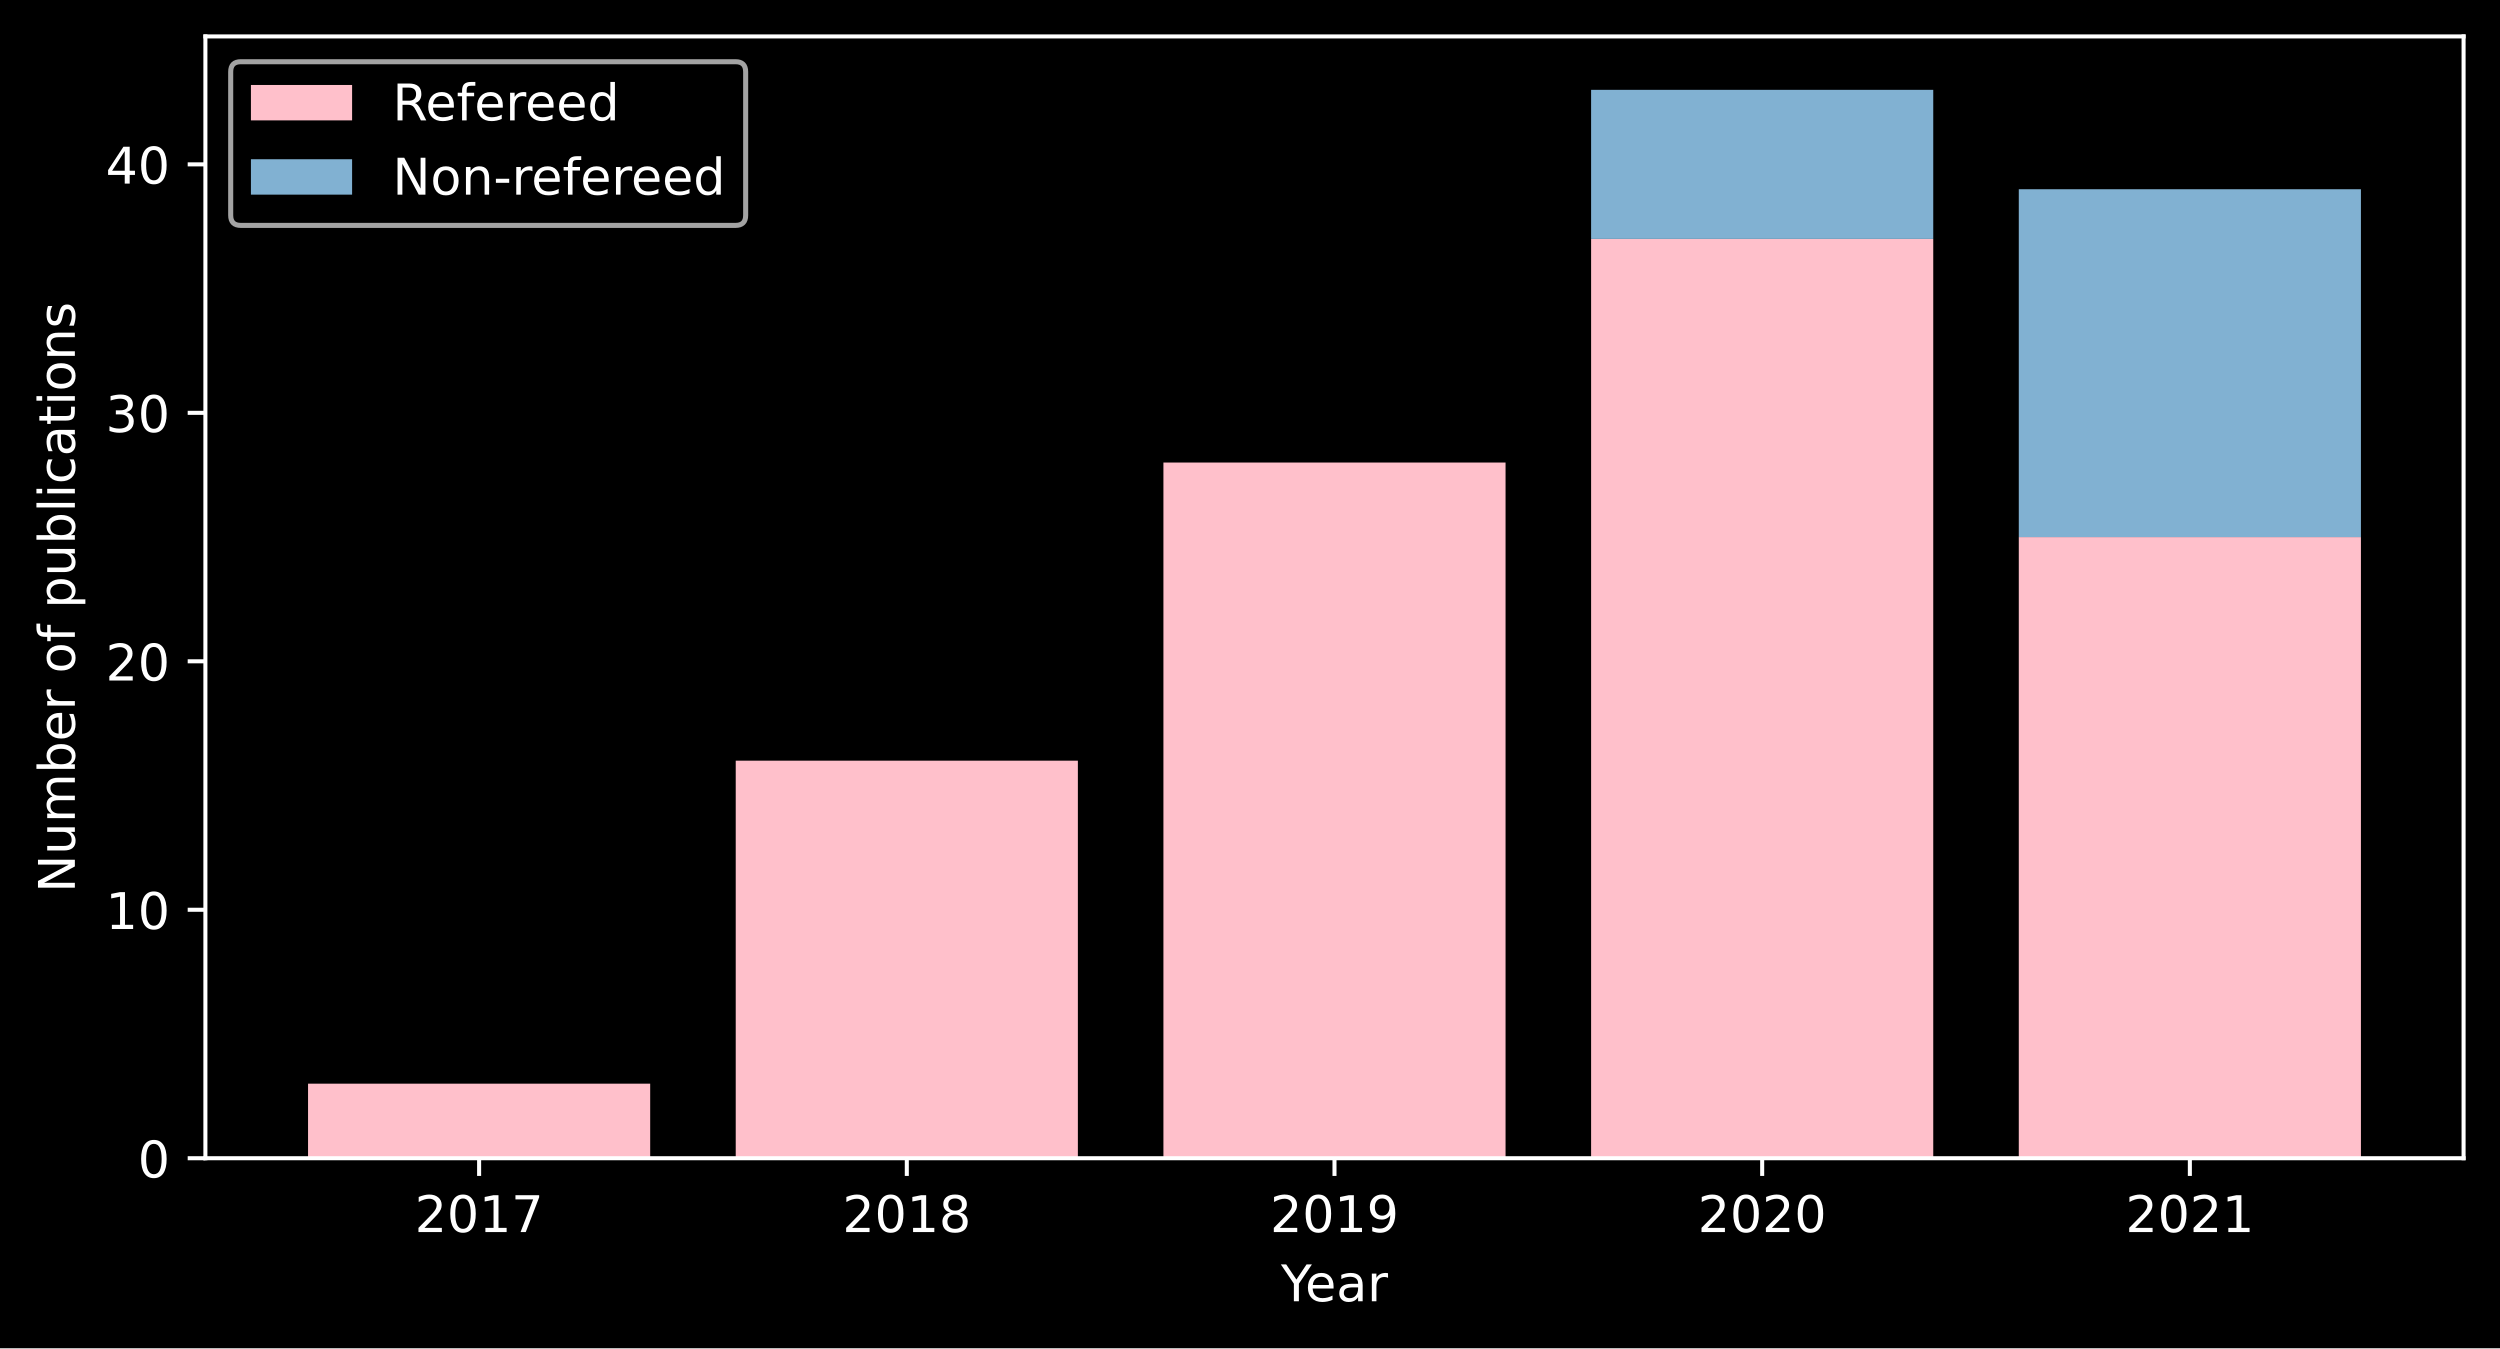
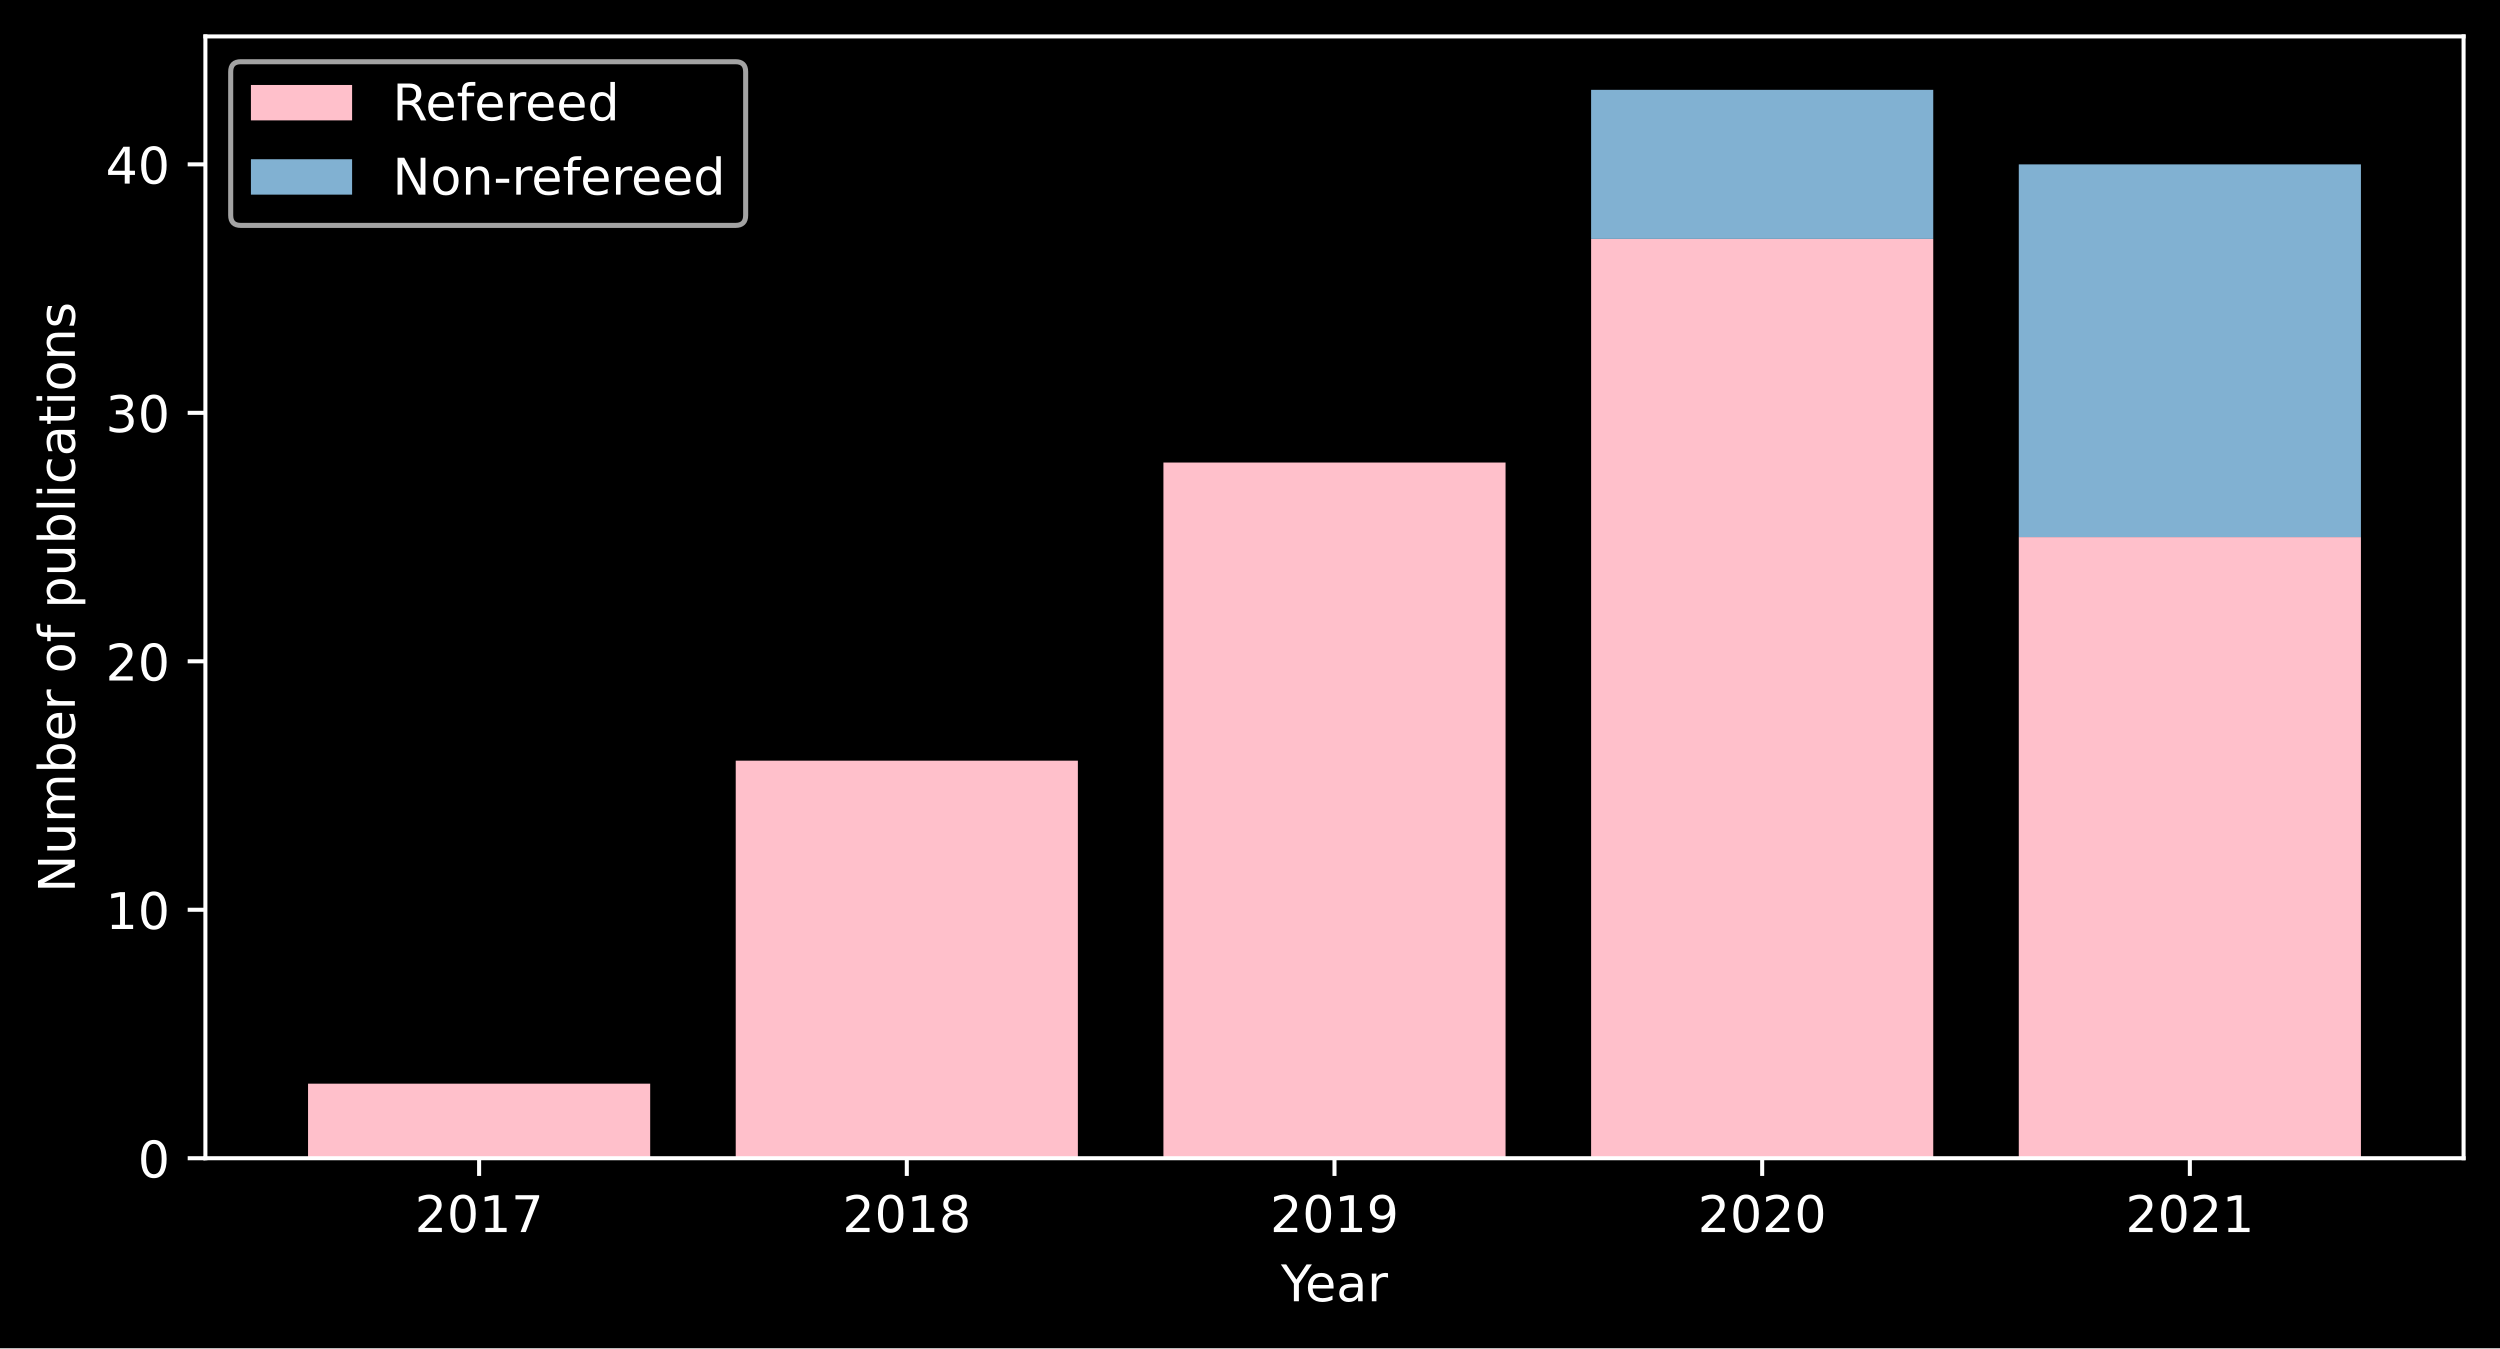
<svg xmlns="http://www.w3.org/2000/svg" xmlns:xlink="http://www.w3.org/1999/xlink" height="266.516pt" version="1.1" viewBox="0 0 494.203 266.516" width="494.203pt">
  <defs>
    <style type="text/css">*{stroke-linecap:butt;stroke-linejoin:round;}</style>
  </defs>
  <g id="figure_1">
    <g id="patch_1">
      <path d="M 0 266.516  L 494.203 266.516  L 494.203 0  L 0 0  z " />
    </g>
    <g id="axes_1">
      <g id="patch_2">
        <path d="M 40.603 228.96  L 487.003 228.96  L 487.003 7.2  L 40.603 7.2  z " />
      </g>
      <g id="patch_3">
-         <path clip-path="url(#p227ddef754)" d="M 399.076 228.96  L 466.712 228.96  L 466.712 106.169  L 399.076 106.169  z " style="fill:#ffc0cb;" />
+         <path clip-path="url(#p9e3d2ab09d)" d="M 399.076 228.96  L 466.712 228.96  L 466.712 106.169  L 399.076 106.169  z " style="fill:#ffc0cb;" />
      </g>
      <g id="patch_4">
-         <path clip-path="url(#p227ddef754)" d="M 314.53 228.96  L 382.167 228.96  L 382.167 47.23  L 314.53 47.23  z " style="fill:#ffc0cb;" />
+         <path clip-path="url(#p9e3d2ab09d)" d="M 314.53 228.96  L 382.167 228.96  L 382.167 47.23  L 314.53 47.23  z " style="fill:#ffc0cb;" />
      </g>
      <g id="patch_5">
-         <path clip-path="url(#p227ddef754)" d="M 229.985 228.96  L 297.621 228.96  L 297.621 91.434  L 229.985 91.434  z " style="fill:#ffc0cb;" />
+         <path clip-path="url(#p9e3d2ab09d)" d="M 229.985 228.96  L 297.621 228.96  L 297.621 91.434  L 229.985 91.434  z " style="fill:#ffc0cb;" />
      </g>
      <g id="patch_6">
-         <path clip-path="url(#p227ddef754)" d="M 145.439 228.96  L 213.076 228.96  L 213.076 150.374  L 145.439 150.374  z " style="fill:#ffc0cb;" />
+         <path clip-path="url(#p9e3d2ab09d)" d="M 145.439 228.96  L 213.076 228.96  L 213.076 150.374  L 145.439 150.374  z " style="fill:#ffc0cb;" />
      </g>
      <g id="patch_7">
-         <path clip-path="url(#p227ddef754)" d="M 60.894 228.96  L 128.53 228.96  L 128.53 214.225  L 60.894 214.225  z " style="fill:#ffc0cb;" />
+         <path clip-path="url(#p9e3d2ab09d)" d="M 60.894 228.96  L 128.53 228.96  L 128.53 214.225  L 60.894 214.225  z " style="fill:#ffc0cb;" />
      </g>
      <g id="patch_8">
-         <path clip-path="url(#p227ddef754)" d="M 399.076 106.169  L 466.712 106.169  L 466.712 37.407  L 399.076 37.407  z " style="fill:#81b1d2;" />
+         <path clip-path="url(#p9e3d2ab09d)" d="M 399.076 106.169  L 466.712 106.169  L 466.712 32.495  L 399.076 32.495  z " style="fill:#81b1d2;" />
      </g>
      <g id="patch_9">
-         <path clip-path="url(#p227ddef754)" d="M 314.53 47.23  L 382.167 47.23  L 382.167 17.76  L 314.53 17.76  z " style="fill:#81b1d2;" />
+         <path clip-path="url(#p9e3d2ab09d)" d="M 314.53 47.23  L 382.167 47.23  L 382.167 17.76  L 314.53 17.76  z " style="fill:#81b1d2;" />
      </g>
      <g id="patch_10">
-         <path clip-path="url(#p227ddef754)" d="M 229.985 91.434  L 297.621 91.434  L 297.621 91.434  L 229.985 91.434  z " style="fill:#81b1d2;" />
+         <path clip-path="url(#p9e3d2ab09d)" d="M 229.985 91.434  L 297.621 91.434  L 297.621 91.434  L 229.985 91.434  z " style="fill:#81b1d2;" />
      </g>
      <g id="patch_11">
-         <path clip-path="url(#p227ddef754)" d="M 145.439 150.374  L 213.076 150.374  L 213.076 150.374  L 145.439 150.374  z " style="fill:#81b1d2;" />
+         <path clip-path="url(#p9e3d2ab09d)" d="M 145.439 150.374  L 213.076 150.374  L 213.076 150.374  L 145.439 150.374  z " style="fill:#81b1d2;" />
      </g>
      <g id="patch_12">
-         <path clip-path="url(#p227ddef754)" d="M 60.894 214.225  L 128.53 214.225  L 128.53 214.225  L 60.894 214.225  z " style="fill:#81b1d2;" />
+         <path clip-path="url(#p9e3d2ab09d)" d="M 60.894 214.225  L 128.53 214.225  L 128.53 214.225  L 60.894 214.225  z " style="fill:#81b1d2;" />
      </g>
      <g id="matplotlib.axis_1">
        <g id="xtick_1">
          <g id="line2d_1">
            <defs>
-               <path d="M 0 0  L 0 3.5  " id="m407c4b014d" style="stroke:#ffffff;stroke-width:0.8;" />
-             </defs>
-             <g>
-               <use style="fill:#ffffff;stroke:#ffffff;stroke-width:0.8;" x="432.894" xlink:href="#m407c4b014d" y="228.96" />
+               <path d="M 0 0  L 0 3.5  " id="mea7680bc44" style="stroke:#ffffff;stroke-width:0.8;" />
+             </defs>
+             <g>
+               <use style="fill:#ffffff;stroke:#ffffff;stroke-width:0.8;" x="432.894" xlink:href="#mea7680bc44" y="228.96" />
            </g>
          </g>
          <g id="text_1">
            <g style="fill:#ffffff;" transform="translate(420.169 243.5584)scale(0.1 -0.1)">
              <defs>
                <path d="M 1228 531  L 3431 531  L 3431 0  L 469 0  L 469 531  Q 828 903 1448 1529  Q 2069 2156 2228 2338  Q 2531 2678 2651 2914  Q 2772 3150 2772 3378  Q 2772 3750 2511 3984  Q 2250 4219 1831 4219  Q 1534 4219 1204 4116  Q 875 4013 500 3803  L 500 4441  Q 881 4594 1212 4672  Q 1544 4750 1819 4750  Q 2544 4750 2975 4387  Q 3406 4025 3406 3419  Q 3406 3131 3298 2873  Q 3191 2616 2906 2266  Q 2828 2175 2409 1742  Q 1991 1309 1228 531  z " id="DejaVuSans-32" transform="scale(0.015625)" />
                <path d="M 2034 4250  Q 1547 4250 1301 3770  Q 1056 3291 1056 2328  Q 1056 1369 1301 889  Q 1547 409 2034 409  Q 2525 409 2770 889  Q 3016 1369 3016 2328  Q 3016 3291 2770 3770  Q 2525 4250 2034 4250  z M 2034 4750  Q 2819 4750 3233 4129  Q 3647 3509 3647 2328  Q 3647 1150 3233 529  Q 2819 -91 2034 -91  Q 1250 -91 836 529  Q 422 1150 422 2328  Q 422 3509 836 4129  Q 1250 4750 2034 4750  z " id="DejaVuSans-30" transform="scale(0.015625)" />
                <path d="M 794 531  L 1825 531  L 1825 4091  L 703 3866  L 703 4441  L 1819 4666  L 2450 4666  L 2450 531  L 3481 531  L 3481 0  L 794 0  L 794 531  z " id="DejaVuSans-31" transform="scale(0.015625)" />
              </defs>
              <use xlink:href="#DejaVuSans-32" />
              <use x="63.623" xlink:href="#DejaVuSans-30" />
              <use x="127.246" xlink:href="#DejaVuSans-32" />
              <use x="190.869" xlink:href="#DejaVuSans-31" />
            </g>
          </g>
        </g>
        <g id="xtick_2">
          <g id="line2d_2">
            <g>
-               <use style="fill:#ffffff;stroke:#ffffff;stroke-width:0.8;" x="348.349" xlink:href="#m407c4b014d" y="228.96" />
+               <use style="fill:#ffffff;stroke:#ffffff;stroke-width:0.8;" x="348.349" xlink:href="#mea7680bc44" y="228.96" />
            </g>
          </g>
          <g id="text_2">
            <g style="fill:#ffffff;" transform="translate(335.6236 243.5584)scale(0.1 -0.1)">
              <use xlink:href="#DejaVuSans-32" />
              <use x="63.623" xlink:href="#DejaVuSans-30" />
              <use x="127.246" xlink:href="#DejaVuSans-32" />
              <use x="190.869" xlink:href="#DejaVuSans-30" />
            </g>
          </g>
        </g>
        <g id="xtick_3">
          <g id="line2d_3">
            <g>
-               <use style="fill:#ffffff;stroke:#ffffff;stroke-width:0.8;" x="263.803" xlink:href="#m407c4b014d" y="228.96" />
+               <use style="fill:#ffffff;stroke:#ffffff;stroke-width:0.8;" x="263.803" xlink:href="#mea7680bc44" y="228.96" />
            </g>
          </g>
          <g id="text_3">
            <g style="fill:#ffffff;" transform="translate(251.0781 243.5584)scale(0.1 -0.1)">
              <defs>
                <path d="M 703 97  L 703 672  Q 941 559 1184 500  Q 1428 441 1663 441  Q 2288 441 2617 861  Q 2947 1281 2994 2138  Q 2813 1869 2534 1725  Q 2256 1581 1919 1581  Q 1219 1581 811 2004  Q 403 2428 403 3163  Q 403 3881 828 4315  Q 1253 4750 1959 4750  Q 2769 4750 3195 4129  Q 3622 3509 3622 2328  Q 3622 1225 3098 567  Q 2575 -91 1691 -91  Q 1453 -91 1209 -44  Q 966 3 703 97  z M 1959 2075  Q 2384 2075 2632 2365  Q 2881 2656 2881 3163  Q 2881 3666 2632 3958  Q 2384 4250 1959 4250  Q 1534 4250 1286 3958  Q 1038 3666 1038 3163  Q 1038 2656 1286 2365  Q 1534 2075 1959 2075  z " id="DejaVuSans-39" transform="scale(0.015625)" />
              </defs>
              <use xlink:href="#DejaVuSans-32" />
              <use x="63.623" xlink:href="#DejaVuSans-30" />
              <use x="127.246" xlink:href="#DejaVuSans-31" />
              <use x="190.869" xlink:href="#DejaVuSans-39" />
            </g>
          </g>
        </g>
        <g id="xtick_4">
          <g id="line2d_4">
            <g>
-               <use style="fill:#ffffff;stroke:#ffffff;stroke-width:0.8;" x="179.258" xlink:href="#m407c4b014d" y="228.96" />
+               <use style="fill:#ffffff;stroke:#ffffff;stroke-width:0.8;" x="179.258" xlink:href="#mea7680bc44" y="228.96" />
            </g>
          </g>
          <g id="text_4">
            <g style="fill:#ffffff;" transform="translate(166.5327 243.5584)scale(0.1 -0.1)">
              <defs>
                <path d="M 2034 2216  Q 1584 2216 1326 1975  Q 1069 1734 1069 1313  Q 1069 891 1326 650  Q 1584 409 2034 409  Q 2484 409 2743 651  Q 3003 894 3003 1313  Q 3003 1734 2745 1975  Q 2488 2216 2034 2216  z M 1403 2484  Q 997 2584 770 2862  Q 544 3141 544 3541  Q 544 4100 942 4425  Q 1341 4750 2034 4750  Q 2731 4750 3128 4425  Q 3525 4100 3525 3541  Q 3525 3141 3298 2862  Q 3072 2584 2669 2484  Q 3125 2378 3379 2068  Q 3634 1759 3634 1313  Q 3634 634 3220 271  Q 2806 -91 2034 -91  Q 1263 -91 848 271  Q 434 634 434 1313  Q 434 1759 690 2068  Q 947 2378 1403 2484  z M 1172 3481  Q 1172 3119 1398 2916  Q 1625 2713 2034 2713  Q 2441 2713 2670 2916  Q 2900 3119 2900 3481  Q 2900 3844 2670 4047  Q 2441 4250 2034 4250  Q 1625 4250 1398 4047  Q 1172 3844 1172 3481  z " id="DejaVuSans-38" transform="scale(0.015625)" />
              </defs>
              <use xlink:href="#DejaVuSans-32" />
              <use x="63.623" xlink:href="#DejaVuSans-30" />
              <use x="127.246" xlink:href="#DejaVuSans-31" />
              <use x="190.869" xlink:href="#DejaVuSans-38" />
            </g>
          </g>
        </g>
        <g id="xtick_5">
          <g id="line2d_5">
            <g>
-               <use style="fill:#ffffff;stroke:#ffffff;stroke-width:0.8;" x="94.712" xlink:href="#m407c4b014d" y="228.96" />
+               <use style="fill:#ffffff;stroke:#ffffff;stroke-width:0.8;" x="94.712" xlink:href="#mea7680bc44" y="228.96" />
            </g>
          </g>
          <g id="text_5">
            <g style="fill:#ffffff;" transform="translate(81.98722 243.5584)scale(0.1 -0.1)">
              <defs>
                <path d="M 525 4666  L 3525 4666  L 3525 4397  L 1831 0  L 1172 0  L 2766 4134  L 525 4134  L 525 4666  z " id="DejaVuSans-37" transform="scale(0.015625)" />
              </defs>
              <use xlink:href="#DejaVuSans-32" />
              <use x="63.623" xlink:href="#DejaVuSans-30" />
              <use x="127.246" xlink:href="#DejaVuSans-31" />
              <use x="190.869" xlink:href="#DejaVuSans-37" />
            </g>
          </g>
        </g>
        <g id="text_6">
          <g style="fill:#ffffff;" transform="translate(253.2156 257.2366)scale(0.1 -0.1)">
            <defs>
              <path d="M -13 4666  L 666 4666  L 1959 2747  L 3244 4666  L 3922 4666  L 2272 2222  L 2272 0  L 1638 0  L 1638 2222  L -13 4666  z " id="DejaVuSans-59" transform="scale(0.015625)" />
              <path d="M 3597 1894  L 3597 1613  L 953 1613  Q 991 1019 1311 708  Q 1631 397 2203 397  Q 2534 397 2845 478  Q 3156 559 3463 722  L 3463 178  Q 3153 47 2828 -22  Q 2503 -91 2169 -91  Q 1331 -91 842 396  Q 353 884 353 1716  Q 353 2575 817 3079  Q 1281 3584 2069 3584  Q 2775 3584 3186 3129  Q 3597 2675 3597 1894  z M 3022 2063  Q 3016 2534 2758 2815  Q 2500 3097 2075 3097  Q 1594 3097 1305 2825  Q 1016 2553 972 2059  L 3022 2063  z " id="DejaVuSans-65" transform="scale(0.015625)" />
              <path d="M 2194 1759  Q 1497 1759 1228 1600  Q 959 1441 959 1056  Q 959 750 1161 570  Q 1363 391 1709 391  Q 2188 391 2477 730  Q 2766 1069 2766 1631  L 2766 1759  L 2194 1759  z M 3341 1997  L 3341 0  L 2766 0  L 2766 531  Q 2569 213 2275 61  Q 1981 -91 1556 -91  Q 1019 -91 701 211  Q 384 513 384 1019  Q 384 1609 779 1909  Q 1175 2209 1959 2209  L 2766 2209  L 2766 2266  Q 2766 2663 2505 2880  Q 2244 3097 1772 3097  Q 1472 3097 1187 3025  Q 903 2953 641 2809  L 641 3341  Q 956 3463 1253 3523  Q 1550 3584 1831 3584  Q 2591 3584 2966 3190  Q 3341 2797 3341 1997  z " id="DejaVuSans-61" transform="scale(0.015625)" />
              <path d="M 2631 2963  Q 2534 3019 2420 3045  Q 2306 3072 2169 3072  Q 1681 3072 1420 2755  Q 1159 2438 1159 1844  L 1159 0  L 581 0  L 581 3500  L 1159 3500  L 1159 2956  Q 1341 3275 1631 3429  Q 1922 3584 2338 3584  Q 2397 3584 2469 3576  Q 2541 3569 2628 3553  L 2631 2963  z " id="DejaVuSans-72" transform="scale(0.015625)" />
            </defs>
            <use xlink:href="#DejaVuSans-59" />
            <use x="47.834" xlink:href="#DejaVuSans-65" />
            <use x="109.357" xlink:href="#DejaVuSans-61" />
            <use x="170.637" xlink:href="#DejaVuSans-72" />
          </g>
        </g>
      </g>
      <g id="matplotlib.axis_2">
        <g id="ytick_1">
          <g id="line2d_6">
            <defs>
-               <path d="M 0 0  L -3.5 0  " id="me7e6233136" style="stroke:#ffffff;stroke-width:0.8;" />
-             </defs>
-             <g>
-               <use style="fill:#ffffff;stroke:#ffffff;stroke-width:0.8;" x="40.603" xlink:href="#me7e6233136" y="228.96" />
+               <path d="M 0 0  L -3.5 0  " id="meb8b0c5087" style="stroke:#ffffff;stroke-width:0.8;" />
+             </defs>
+             <g>
+               <use style="fill:#ffffff;stroke:#ffffff;stroke-width:0.8;" x="40.603" xlink:href="#meb8b0c5087" y="228.96" />
            </g>
          </g>
          <g id="text_7">
            <g style="fill:#ffffff;" transform="translate(27.24063 232.7592)scale(0.1 -0.1)">
              <use xlink:href="#DejaVuSans-30" />
            </g>
          </g>
        </g>
        <g id="ytick_2">
          <g id="line2d_7">
            <g>
-               <use style="fill:#ffffff;stroke:#ffffff;stroke-width:0.8;" x="40.603" xlink:href="#me7e6233136" y="179.844" />
+               <use style="fill:#ffffff;stroke:#ffffff;stroke-width:0.8;" x="40.603" xlink:href="#meb8b0c5087" y="179.844" />
            </g>
          </g>
          <g id="text_8">
            <g style="fill:#ffffff;" transform="translate(20.87813 183.6429)scale(0.1 -0.1)">
              <use xlink:href="#DejaVuSans-31" />
              <use x="63.623" xlink:href="#DejaVuSans-30" />
            </g>
          </g>
        </g>
        <g id="ytick_3">
          <g id="line2d_8">
            <g>
-               <use style="fill:#ffffff;stroke:#ffffff;stroke-width:0.8;" x="40.603" xlink:href="#me7e6233136" y="130.727" />
+               <use style="fill:#ffffff;stroke:#ffffff;stroke-width:0.8;" x="40.603" xlink:href="#meb8b0c5087" y="130.727" />
            </g>
          </g>
          <g id="text_9">
            <g style="fill:#ffffff;" transform="translate(20.87813 134.5267)scale(0.1 -0.1)">
              <use xlink:href="#DejaVuSans-32" />
              <use x="63.623" xlink:href="#DejaVuSans-30" />
            </g>
          </g>
        </g>
        <g id="ytick_4">
          <g id="line2d_9">
            <g>
-               <use style="fill:#ffffff;stroke:#ffffff;stroke-width:0.8;" x="40.603" xlink:href="#me7e6233136" y="81.611" />
+               <use style="fill:#ffffff;stroke:#ffffff;stroke-width:0.8;" x="40.603" xlink:href="#meb8b0c5087" y="81.611" />
            </g>
          </g>
          <g id="text_10">
            <g style="fill:#ffffff;" transform="translate(20.87813 85.41038)scale(0.1 -0.1)">
              <defs>
                <path d="M 2597 2516  Q 3050 2419 3304 2112  Q 3559 1806 3559 1356  Q 3559 666 3084 287  Q 2609 -91 1734 -91  Q 1441 -91 1130 -33  Q 819 25 488 141  L 488 750  Q 750 597 1062 519  Q 1375 441 1716 441  Q 2309 441 2620 675  Q 2931 909 2931 1356  Q 2931 1769 2642 2001  Q 2353 2234 1838 2234  L 1294 2234  L 1294 2753  L 1863 2753  Q 2328 2753 2575 2939  Q 2822 3125 2822 3475  Q 2822 3834 2567 4026  Q 2313 4219 1838 4219  Q 1578 4219 1281 4162  Q 984 4106 628 3988  L 628 4550  Q 988 4650 1302 4700  Q 1616 4750 1894 4750  Q 2613 4750 3031 4423  Q 3450 4097 3450 3541  Q 3450 3153 3228 2886  Q 3006 2619 2597 2516  z " id="DejaVuSans-33" transform="scale(0.015625)" />
              </defs>
              <use xlink:href="#DejaVuSans-33" />
              <use x="63.623" xlink:href="#DejaVuSans-30" />
            </g>
          </g>
        </g>
        <g id="ytick_5">
          <g id="line2d_10">
            <g>
-               <use style="fill:#ffffff;stroke:#ffffff;stroke-width:0.8;" x="40.603" xlink:href="#me7e6233136" y="32.495" />
+               <use style="fill:#ffffff;stroke:#ffffff;stroke-width:0.8;" x="40.603" xlink:href="#meb8b0c5087" y="32.495" />
            </g>
          </g>
          <g id="text_11">
            <g style="fill:#ffffff;" transform="translate(20.87813 36.2941)scale(0.1 -0.1)">
              <defs>
                <path d="M 2419 4116  L 825 1625  L 2419 1625  L 2419 4116  z M 2253 4666  L 3047 4666  L 3047 1625  L 3713 1625  L 3713 1100  L 3047 1100  L 3047 0  L 2419 0  L 2419 1100  L 313 1100  L 313 1709  L 2253 4666  z " id="DejaVuSans-34" transform="scale(0.015625)" />
              </defs>
              <use xlink:href="#DejaVuSans-34" />
              <use x="63.623" xlink:href="#DejaVuSans-30" />
            </g>
          </g>
        </g>
        <g id="text_12">
          <g style="fill:#ffffff;" transform="translate(14.79844 176.4542)rotate(-90)scale(0.1 -0.1)">
            <defs>
              <path d="M 628 4666  L 1478 4666  L 3547 763  L 3547 4666  L 4159 4666  L 4159 0  L 3309 0  L 1241 3903  L 1241 0  L 628 0  L 628 4666  z " id="DejaVuSans-4e" transform="scale(0.015625)" />
              <path d="M 544 1381  L 544 3500  L 1119 3500  L 1119 1403  Q 1119 906 1312 657  Q 1506 409 1894 409  Q 2359 409 2629 706  Q 2900 1003 2900 1516  L 2900 3500  L 3475 3500  L 3475 0  L 2900 0  L 2900 538  Q 2691 219 2414 64  Q 2138 -91 1772 -91  Q 1169 -91 856 284  Q 544 659 544 1381  z M 1991 3584  L 1991 3584  z " id="DejaVuSans-75" transform="scale(0.015625)" />
              <path d="M 3328 2828  Q 3544 3216 3844 3400  Q 4144 3584 4550 3584  Q 5097 3584 5394 3201  Q 5691 2819 5691 2113  L 5691 0  L 5113 0  L 5113 2094  Q 5113 2597 4934 2840  Q 4756 3084 4391 3084  Q 3944 3084 3684 2787  Q 3425 2491 3425 1978  L 3425 0  L 2847 0  L 2847 2094  Q 2847 2600 2669 2842  Q 2491 3084 2119 3084  Q 1678 3084 1418 2786  Q 1159 2488 1159 1978  L 1159 0  L 581 0  L 581 3500  L 1159 3500  L 1159 2956  Q 1356 3278 1631 3431  Q 1906 3584 2284 3584  Q 2666 3584 2933 3390  Q 3200 3197 3328 2828  z " id="DejaVuSans-6d" transform="scale(0.015625)" />
              <path d="M 3116 1747  Q 3116 2381 2855 2742  Q 2594 3103 2138 3103  Q 1681 3103 1420 2742  Q 1159 2381 1159 1747  Q 1159 1113 1420 752  Q 1681 391 2138 391  Q 2594 391 2855 752  Q 3116 1113 3116 1747  z M 1159 2969  Q 1341 3281 1617 3432  Q 1894 3584 2278 3584  Q 2916 3584 3314 3078  Q 3713 2572 3713 1747  Q 3713 922 3314 415  Q 2916 -91 2278 -91  Q 1894 -91 1617 61  Q 1341 213 1159 525  L 1159 0  L 581 0  L 581 4863  L 1159 4863  L 1159 2969  z " id="DejaVuSans-62" transform="scale(0.015625)" />
              <path id="DejaVuSans-20" transform="scale(0.015625)" />
              <path d="M 1959 3097  Q 1497 3097 1228 2736  Q 959 2375 959 1747  Q 959 1119 1226 758  Q 1494 397 1959 397  Q 2419 397 2687 759  Q 2956 1122 2956 1747  Q 2956 2369 2687 2733  Q 2419 3097 1959 3097  z M 1959 3584  Q 2709 3584 3137 3096  Q 3566 2609 3566 1747  Q 3566 888 3137 398  Q 2709 -91 1959 -91  Q 1206 -91 779 398  Q 353 888 353 1747  Q 353 2609 779 3096  Q 1206 3584 1959 3584  z " id="DejaVuSans-6f" transform="scale(0.015625)" />
              <path d="M 2375 4863  L 2375 4384  L 1825 4384  Q 1516 4384 1395 4259  Q 1275 4134 1275 3809  L 1275 3500  L 2222 3500  L 2222 3053  L 1275 3053  L 1275 0  L 697 0  L 697 3053  L 147 3053  L 147 3500  L 697 3500  L 697 3744  Q 697 4328 969 4595  Q 1241 4863 1831 4863  L 2375 4863  z " id="DejaVuSans-66" transform="scale(0.015625)" />
              <path d="M 1159 525  L 1159 -1331  L 581 -1331  L 581 3500  L 1159 3500  L 1159 2969  Q 1341 3281 1617 3432  Q 1894 3584 2278 3584  Q 2916 3584 3314 3078  Q 3713 2572 3713 1747  Q 3713 922 3314 415  Q 2916 -91 2278 -91  Q 1894 -91 1617 61  Q 1341 213 1159 525  z M 3116 1747  Q 3116 2381 2855 2742  Q 2594 3103 2138 3103  Q 1681 3103 1420 2742  Q 1159 2381 1159 1747  Q 1159 1113 1420 752  Q 1681 391 2138 391  Q 2594 391 2855 752  Q 3116 1113 3116 1747  z " id="DejaVuSans-70" transform="scale(0.015625)" />
              <path d="M 603 4863  L 1178 4863  L 1178 0  L 603 0  L 603 4863  z " id="DejaVuSans-6c" transform="scale(0.015625)" />
              <path d="M 603 3500  L 1178 3500  L 1178 0  L 603 0  L 603 3500  z M 603 4863  L 1178 4863  L 1178 4134  L 603 4134  L 603 4863  z " id="DejaVuSans-69" transform="scale(0.015625)" />
              <path d="M 3122 3366  L 3122 2828  Q 2878 2963 2633 3030  Q 2388 3097 2138 3097  Q 1578 3097 1268 2742  Q 959 2388 959 1747  Q 959 1106 1268 751  Q 1578 397 2138 397  Q 2388 397 2633 464  Q 2878 531 3122 666  L 3122 134  Q 2881 22 2623 -34  Q 2366 -91 2075 -91  Q 1284 -91 818 406  Q 353 903 353 1747  Q 353 2603 823 3093  Q 1294 3584 2113 3584  Q 2378 3584 2631 3529  Q 2884 3475 3122 3366  z " id="DejaVuSans-63" transform="scale(0.015625)" />
              <path d="M 1172 4494  L 1172 3500  L 2356 3500  L 2356 3053  L 1172 3053  L 1172 1153  Q 1172 725 1289 603  Q 1406 481 1766 481  L 2356 481  L 2356 0  L 1766 0  Q 1100 0 847 248  Q 594 497 594 1153  L 594 3053  L 172 3053  L 172 3500  L 594 3500  L 594 4494  L 1172 4494  z " id="DejaVuSans-74" transform="scale(0.015625)" />
              <path d="M 3513 2113  L 3513 0  L 2938 0  L 2938 2094  Q 2938 2591 2744 2837  Q 2550 3084 2163 3084  Q 1697 3084 1428 2787  Q 1159 2491 1159 1978  L 1159 0  L 581 0  L 581 3500  L 1159 3500  L 1159 2956  Q 1366 3272 1645 3428  Q 1925 3584 2291 3584  Q 2894 3584 3203 3211  Q 3513 2838 3513 2113  z " id="DejaVuSans-6e" transform="scale(0.015625)" />
              <path d="M 2834 3397  L 2834 2853  Q 2591 2978 2328 3040  Q 2066 3103 1784 3103  Q 1356 3103 1142 2972  Q 928 2841 928 2578  Q 928 2378 1081 2264  Q 1234 2150 1697 2047  L 1894 2003  Q 2506 1872 2764 1633  Q 3022 1394 3022 966  Q 3022 478 2636 193  Q 2250 -91 1575 -91  Q 1294 -91 989 -36  Q 684 19 347 128  L 347 722  Q 666 556 975 473  Q 1284 391 1588 391  Q 1994 391 2212 530  Q 2431 669 2431 922  Q 2431 1156 2273 1281  Q 2116 1406 1581 1522  L 1381 1569  Q 847 1681 609 1914  Q 372 2147 372 2553  Q 372 3047 722 3315  Q 1072 3584 1716 3584  Q 2034 3584 2315 3537  Q 2597 3491 2834 3397  z " id="DejaVuSans-73" transform="scale(0.015625)" />
            </defs>
            <use xlink:href="#DejaVuSans-4e" />
            <use x="74.805" xlink:href="#DejaVuSans-75" />
            <use x="138.184" xlink:href="#DejaVuSans-6d" />
            <use x="235.596" xlink:href="#DejaVuSans-62" />
            <use x="299.072" xlink:href="#DejaVuSans-65" />
            <use x="360.596" xlink:href="#DejaVuSans-72" />
            <use x="401.709" xlink:href="#DejaVuSans-20" />
            <use x="433.496" xlink:href="#DejaVuSans-6f" />
            <use x="494.678" xlink:href="#DejaVuSans-66" />
            <use x="529.883" xlink:href="#DejaVuSans-20" />
            <use x="561.67" xlink:href="#DejaVuSans-70" />
            <use x="625.146" xlink:href="#DejaVuSans-75" />
            <use x="688.525" xlink:href="#DejaVuSans-62" />
            <use x="752.002" xlink:href="#DejaVuSans-6c" />
            <use x="779.785" xlink:href="#DejaVuSans-69" />
            <use x="807.568" xlink:href="#DejaVuSans-63" />
            <use x="862.549" xlink:href="#DejaVuSans-61" />
            <use x="923.828" xlink:href="#DejaVuSans-74" />
            <use x="963.037" xlink:href="#DejaVuSans-69" />
            <use x="990.82" xlink:href="#DejaVuSans-6f" />
            <use x="1052.002" xlink:href="#DejaVuSans-6e" />
            <use x="1115.381" xlink:href="#DejaVuSans-73" />
          </g>
        </g>
      </g>
      <g id="patch_13">
        <path d="M 40.603 228.96  L 40.603 7.2  " style="fill:none;stroke:#ffffff;stroke-linecap:square;stroke-linejoin:miter;stroke-width:0.8;" />
      </g>
      <g id="patch_14">
        <path d="M 487.003 228.96  L 487.003 7.2  " style="fill:none;stroke:#ffffff;stroke-linecap:square;stroke-linejoin:miter;stroke-width:0.8;" />
      </g>
      <g id="patch_15">
        <path d="M 40.603 228.96  L 487.003 228.96  " style="fill:none;stroke:#ffffff;stroke-linecap:square;stroke-linejoin:miter;stroke-width:0.8;" />
      </g>
      <g id="patch_16">
        <path d="M 40.603 7.2  L 487.003 7.2  " style="fill:none;stroke:#ffffff;stroke-linecap:square;stroke-linejoin:miter;stroke-width:0.8;" />
      </g>
      <g id="legend_1">
        <g id="patch_17">
          <path d="M 47.603 44.556  L 145.402 44.556  Q 147.402 44.556 147.402 42.556  L 147.402 14.2  Q 147.402 12.2 145.402 12.2  L 47.603 12.2  Q 45.603 12.2 45.603 14.2  L 45.603 42.556  Q 45.603 44.556 47.603 44.556  z " style="opacity:0.8;stroke:#cccccc;stroke-linejoin:miter;" />
        </g>
        <g id="patch_18">
          <path d="M 49.603 23.798  L 69.603 23.798  L 69.603 16.798  L 49.603 16.798  z " style="fill:#ffc0cb;" />
        </g>
        <g id="text_13">
          <g style="fill:#ffffff;" transform="translate(77.60313 23.79844)scale(0.1 -0.1)">
            <defs>
              <path d="M 2841 2188  Q 3044 2119 3236 1894  Q 3428 1669 3622 1275  L 4263 0  L 3584 0  L 2988 1197  Q 2756 1666 2539 1819  Q 2322 1972 1947 1972  L 1259 1972  L 1259 0  L 628 0  L 628 4666  L 2053 4666  Q 2853 4666 3247 4331  Q 3641 3997 3641 3322  Q 3641 2881 3436 2590  Q 3231 2300 2841 2188  z M 1259 4147  L 1259 2491  L 2053 2491  Q 2509 2491 2742 2702  Q 2975 2913 2975 3322  Q 2975 3731 2742 3939  Q 2509 4147 2053 4147  L 1259 4147  z " id="DejaVuSans-52" transform="scale(0.015625)" />
              <path d="M 2906 2969  L 2906 4863  L 3481 4863  L 3481 0  L 2906 0  L 2906 525  Q 2725 213 2448 61  Q 2172 -91 1784 -91  Q 1150 -91 751 415  Q 353 922 353 1747  Q 353 2572 751 3078  Q 1150 3584 1784 3584  Q 2172 3584 2448 3432  Q 2725 3281 2906 2969  z M 947 1747  Q 947 1113 1208 752  Q 1469 391 1925 391  Q 2381 391 2643 752  Q 2906 1113 2906 1747  Q 2906 2381 2643 2742  Q 2381 3103 1925 3103  Q 1469 3103 1208 2742  Q 947 2381 947 1747  z " id="DejaVuSans-64" transform="scale(0.015625)" />
            </defs>
            <use xlink:href="#DejaVuSans-52" />
            <use x="64.982" xlink:href="#DejaVuSans-65" />
            <use x="126.506" xlink:href="#DejaVuSans-66" />
            <use x="161.711" xlink:href="#DejaVuSans-65" />
            <use x="223.234" xlink:href="#DejaVuSans-72" />
            <use x="262.098" xlink:href="#DejaVuSans-65" />
            <use x="323.621" xlink:href="#DejaVuSans-65" />
            <use x="385.145" xlink:href="#DejaVuSans-64" />
          </g>
        </g>
        <g id="patch_19">
          <path d="M 49.603 38.477  L 69.603 38.477  L 69.603 31.477  L 49.603 31.477  z " style="fill:#81b1d2;" />
        </g>
        <g id="text_14">
          <g style="fill:#ffffff;" transform="translate(77.60313 38.47656)scale(0.1 -0.1)">
            <defs>
              <path d="M 313 2009  L 1997 2009  L 1997 1497  L 313 1497  L 313 2009  z " id="DejaVuSans-2d" transform="scale(0.015625)" />
            </defs>
            <use xlink:href="#DejaVuSans-4e" />
            <use x="74.805" xlink:href="#DejaVuSans-6f" />
            <use x="135.986" xlink:href="#DejaVuSans-6e" />
            <use x="199.365" xlink:href="#DejaVuSans-2d" />
            <use x="235.449" xlink:href="#DejaVuSans-72" />
            <use x="274.312" xlink:href="#DejaVuSans-65" />
            <use x="335.836" xlink:href="#DejaVuSans-66" />
            <use x="371.041" xlink:href="#DejaVuSans-65" />
            <use x="432.564" xlink:href="#DejaVuSans-72" />
            <use x="471.428" xlink:href="#DejaVuSans-65" />
            <use x="532.951" xlink:href="#DejaVuSans-65" />
            <use x="594.475" xlink:href="#DejaVuSans-64" />
          </g>
        </g>
      </g>
    </g>
  </g>
  <defs>
-     <clipPath id="p227ddef754">
+     <clipPath id="p9e3d2ab09d">
      <rect height="221.76" width="446.4" x="40.603" y="7.2" />
    </clipPath>
  </defs>
</svg>
